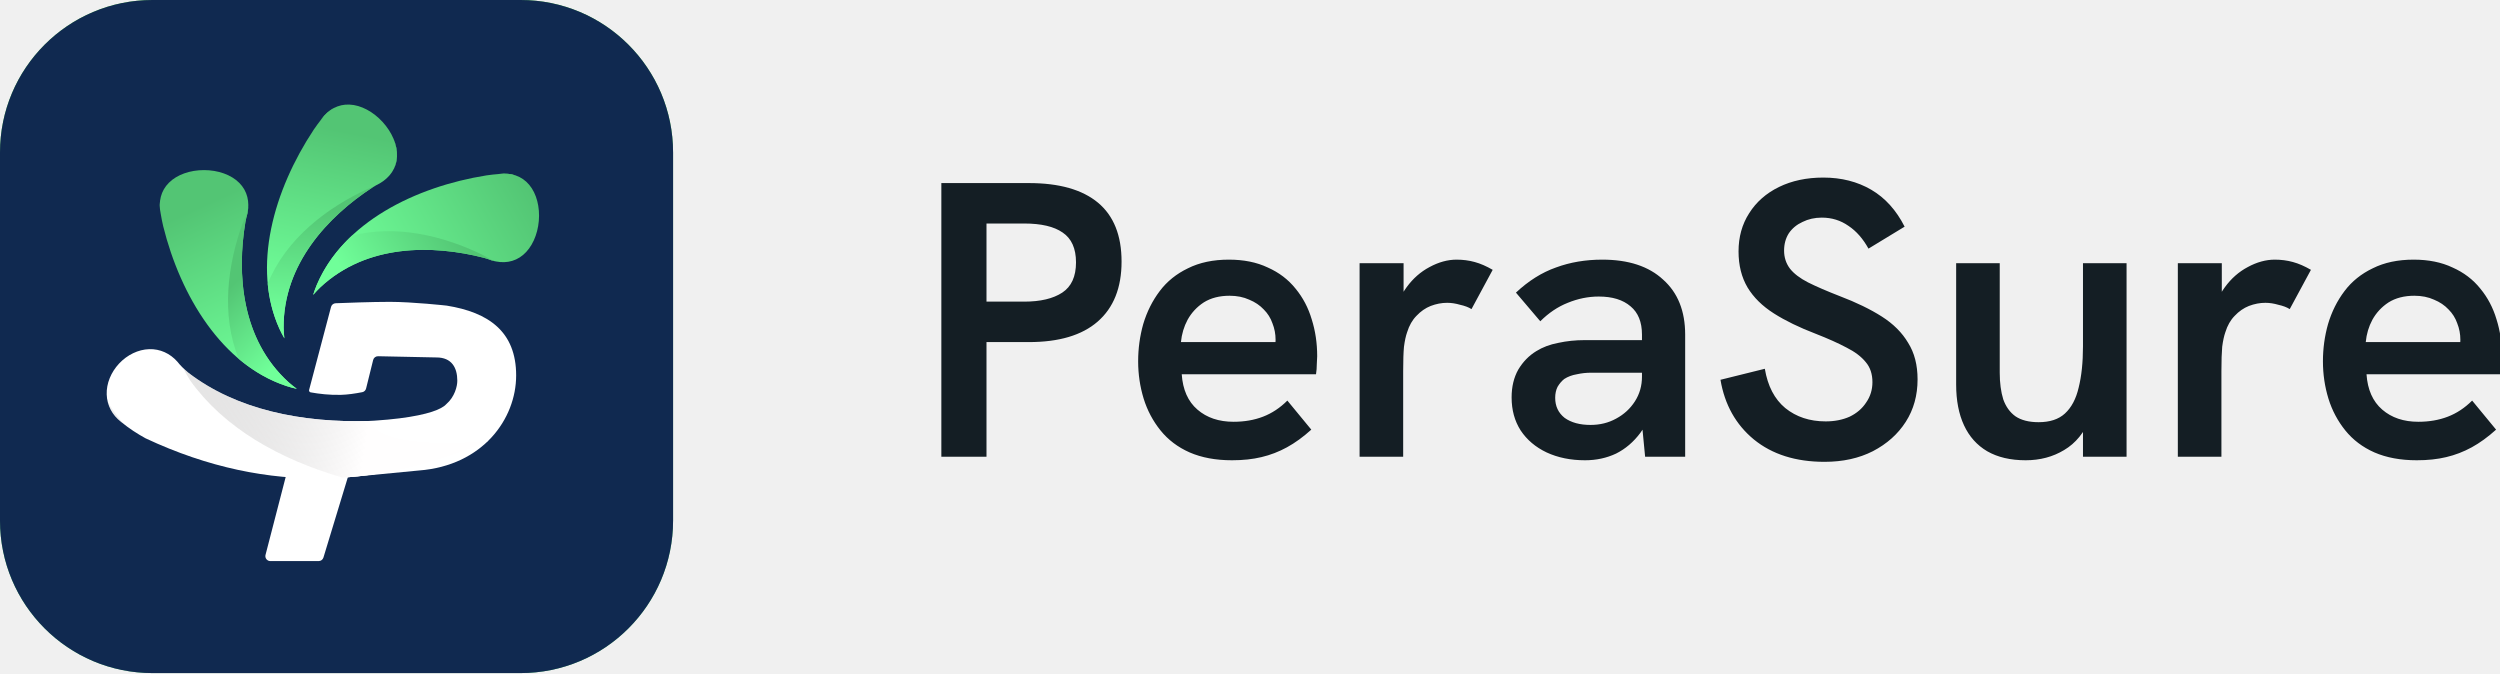
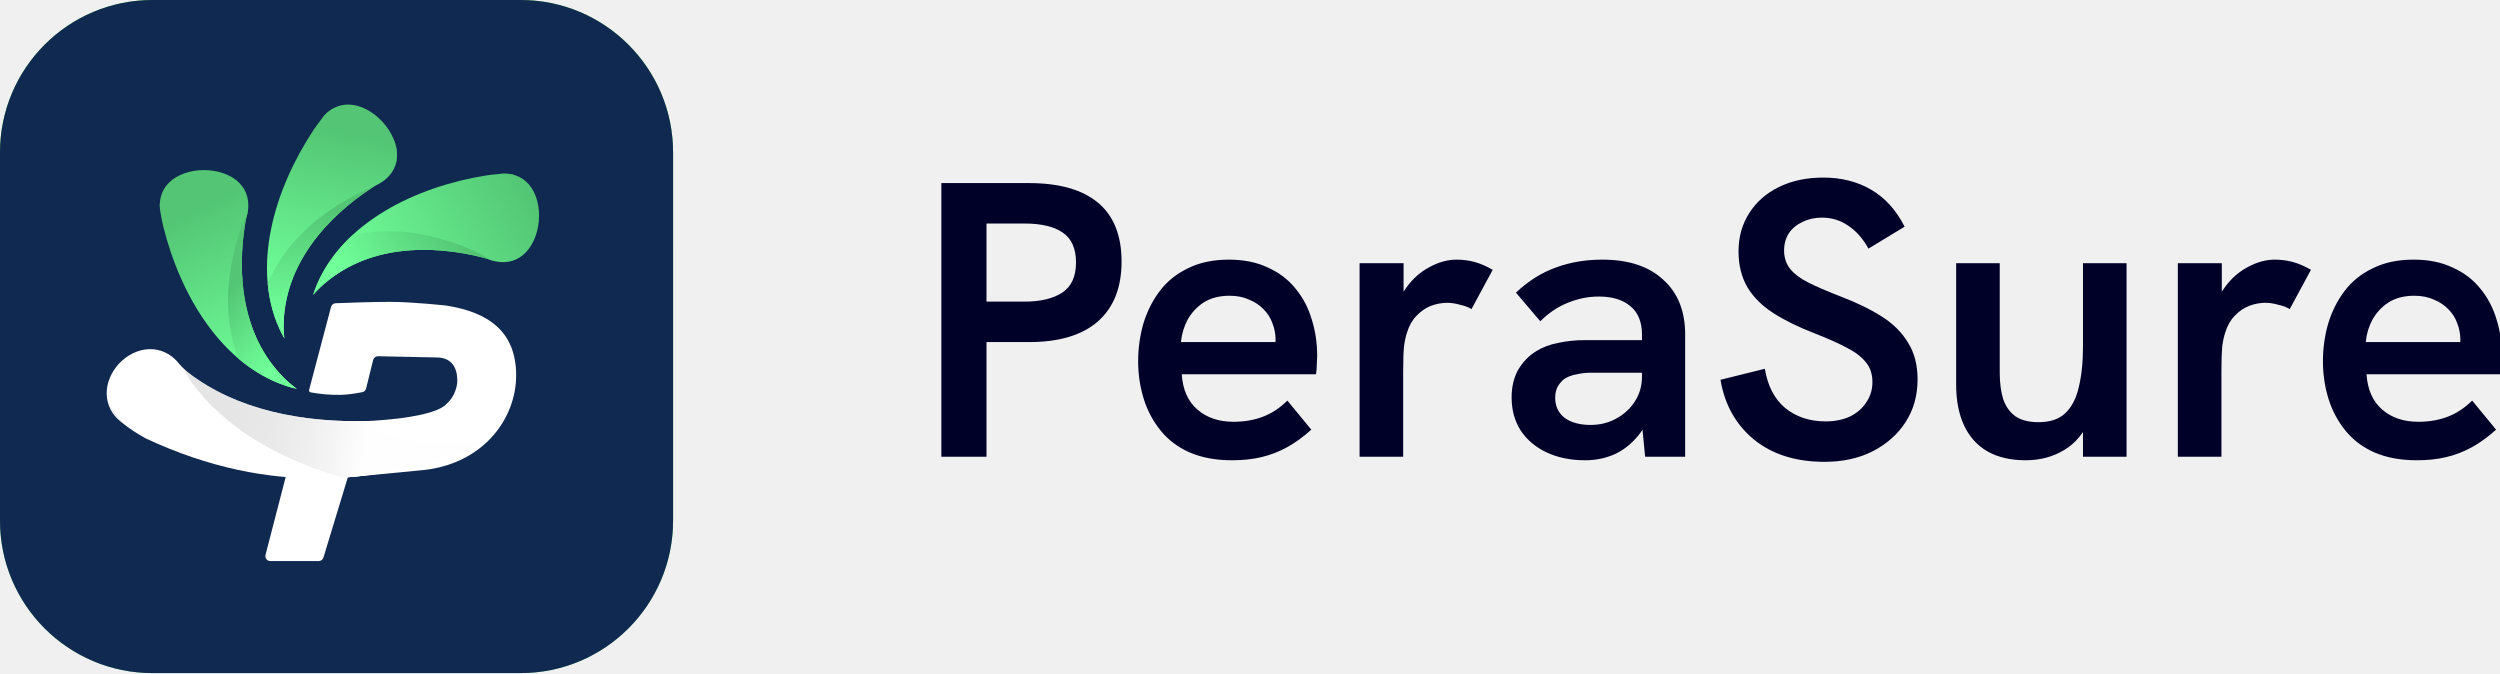
<svg xmlns="http://www.w3.org/2000/svg" width="104" height="28" viewBox="16 24 104 28" fill="none">
  <defs>
    <linearGradient id="paint0_linear_7842_2639" x1="30.013" y1="-26.426" x2="29.822" y2="52" gradientUnits="userSpaceOnUse">
      <stop stop-color="#6EE317" />
      <stop offset="1" stop-color="#53C575" />
    </linearGradient>
    <linearGradient id="paint1_linear_7842_2639" x1="27.322" y1="39.33" x2="24.26" y2="32.623" gradientUnits="userSpaceOnUse">
      <stop stop-color="#70FF99" />
      <stop offset="1" stop-color="#53C574" />
    </linearGradient>
    <linearGradient id="paint2_linear_7842_2639" x1="27.322" y1="39.329" x2="24.812" y2="36.671" gradientUnits="userSpaceOnUse">
      <stop stop-color="#70FF99" />
      <stop offset="1" stop-color="#53C574" />
    </linearGradient>
    <linearGradient id="paint3_linear_7842_2639" x1="28.25" y1="36.273" x2="29.637" y2="29.322" gradientUnits="userSpaceOnUse">
      <stop stop-color="#70FF99" />
      <stop offset="1" stop-color="#53C574" />
    </linearGradient>
    <linearGradient id="paint4_linear_7842_2639" x1="28.122" y1="37.151" x2="28.388" y2="32.595" gradientUnits="userSpaceOnUse">
      <stop stop-color="#70FF99" />
      <stop offset="1" stop-color="#53C574" />
    </linearGradient>
    <linearGradient id="paint5_linear_7842_2639" x1="30.312" y1="35.344" x2="37.707" y2="31.244" gradientUnits="userSpaceOnUse">
      <stop stop-color="#70FF99" />
      <stop offset="1" stop-color="#53C574" />
    </linearGradient>
    <linearGradient id="paint6_linear_7842_2639" x1="30.313" y1="35.345" x2="34.476" y2="32.711" gradientUnits="userSpaceOnUse">
      <stop stop-color="#70FF99" />
      <stop offset="1" stop-color="#53C574" />
    </linearGradient>
    <linearGradient id="paint7_linear_7842_2639" x1="31.273" y1="42.053" x2="18.275" y2="40.091" gradientUnits="userSpaceOnUse">
      <stop stop-color="#FFFEFE" />
      <stop offset="1" stop-color="#999898" stop-opacity="0" />
    </linearGradient>
  </defs>
  <path d="M16 30.344C16 26.84 18.84 24 22.344 24H37.656C41.16 24 44 26.84 44 30.344V45.656C44 49.16 41.16 52 37.656 52H22.344C18.84 52 16 49.16 16 45.656V30.344Z" fill="url(#paint0_linear_7842_2639)" />
  <path d="M16 30.344C16 26.84 18.84 24 22.344 24H37.656C41.16 24 44 26.84 44 30.344V45.656C44 49.16 41.16 52 37.656 52H22.344C18.84 52 16 49.16 16 45.656V30.344Z" fill="#102950" />
  <path d="M28.349 40.177C28.228 40.089 28.116 39.999 28.005 39.902C26.043 38.126 25.844 35.402 26.211 33.222C26.235 33.105 26.262 32.988 26.292 32.886C26.394 32.407 26.294 31.948 25.954 31.608C25.618 31.269 25.072 31.077 24.492 31.076C23.913 31.074 23.365 31.263 23.028 31.601C22.687 31.939 22.584 32.398 22.683 32.877C22.713 33.057 22.748 33.236 22.788 33.407C23.511 36.327 25.245 39.179 27.917 40.059C28.061 40.106 28.203 40.144 28.349 40.177Z" fill="url(#paint1_linear_7842_2639)" />
  <path d="M26.327 32.573C26.324 32.675 26.314 32.781 26.292 32.886C26.261 32.989 26.235 33.105 26.212 33.222C25.845 35.403 26.044 38.126 28.006 39.902C28.116 39.998 28.228 40.089 28.348 40.177C28.203 40.144 28.061 40.106 27.917 40.059C27.184 39.818 26.523 39.428 25.933 38.93C25.181 37.088 25.48 35 26.079 33.324C26.123 33.213 26.17 33.103 26.217 33.007C26.276 32.863 26.311 32.717 26.327 32.573ZM22.667 32.365C22.665 32.514 22.667 32.663 22.672 32.808C22.643 32.635 22.641 32.465 22.668 32.303C22.668 32.324 22.666 32.344 22.667 32.365Z" fill="url(#paint2_linear_7842_2639)" />
  <path d="M27.829 38.074C27.812 37.925 27.803 37.782 27.799 37.635C27.779 34.987 29.649 32.998 31.502 31.793C31.604 31.732 31.708 31.672 31.804 31.625C32.225 31.377 32.495 30.992 32.515 30.512C32.538 30.035 32.309 29.503 31.918 29.075C31.527 28.647 31.017 28.371 30.541 28.351C30.061 28.328 29.654 28.563 29.369 28.96C29.256 29.104 29.148 29.252 29.05 29.396C27.39 31.904 26.464 35.111 27.624 37.676C27.687 37.814 27.755 37.944 27.829 38.074Z" fill="url(#paint3_linear_7842_2639)" />
  <path d="M31.501 31.793C29.649 32.998 27.779 34.987 27.799 37.635C27.803 37.782 27.813 37.926 27.829 38.074C27.756 37.944 27.687 37.814 27.623 37.676C27.354 37.08 27.198 36.45 27.137 35.802C27.902 33.911 29.638 32.625 31.288 31.862C31.382 31.823 31.477 31.787 31.567 31.756C31.545 31.769 31.523 31.78 31.501 31.793ZM32.351 29.733C32.467 29.993 32.527 30.26 32.515 30.512C32.507 30.7 32.459 30.873 32.38 31.029C32.421 30.939 32.454 30.843 32.473 30.74C32.533 30.428 32.485 30.076 32.351 29.733ZM29.942 28.47C29.813 28.544 29.692 28.639 29.581 28.754C29.503 28.829 29.425 28.906 29.35 28.983C29.356 28.976 29.363 28.968 29.369 28.96C29.525 28.742 29.72 28.574 29.942 28.47Z" fill="url(#paint4_linear_7842_2639)" />
  <path d="M29.025 36.268C29.123 36.155 29.223 36.051 29.329 35.949C31.263 34.143 33.992 34.175 36.132 34.725C36.247 34.758 36.361 34.795 36.46 34.834C36.928 34.976 37.394 34.915 37.761 34.605C38.127 34.299 38.364 33.77 38.415 33.192C38.465 32.615 38.323 32.053 38.015 31.688C37.708 31.319 37.26 31.178 36.774 31.237C36.592 31.251 36.41 31.271 36.238 31.296C33.269 31.77 30.282 33.258 29.179 35.848C29.121 35.988 29.071 36.126 29.025 36.268Z" fill="url(#paint5_linear_7842_2639)" />
  <path d="M30.637 33.806C32.503 33.321 34.481 33.833 36.042 34.585C36.148 34.641 36.252 34.699 36.342 34.757C36.433 34.806 36.526 34.844 36.62 34.874C36.567 34.863 36.513 34.85 36.46 34.834C36.361 34.795 36.246 34.758 36.132 34.725C33.992 34.175 31.263 34.143 29.328 35.95C29.223 36.051 29.123 36.156 29.026 36.269C29.071 36.126 29.121 35.988 29.18 35.848C29.512 35.068 30.015 34.388 30.637 33.806ZM36.775 31.237C37.02 31.207 37.257 31.229 37.47 31.305C37.432 31.3 37.394 31.294 37.355 31.291C37.175 31.27 36.992 31.254 36.818 31.244C36.784 31.243 36.749 31.243 36.714 31.241C36.734 31.24 36.754 31.238 36.775 31.237Z" fill="url(#paint6_linear_7842_2639)" />
  <path d="M32.22 36.557C33.161 36.557 34.581 36.713 34.584 36.714C36.331 36.995 37.472 37.799 37.472 39.618C37.472 41.422 36.089 43.366 33.434 43.572L30.47 43.856L29.455 47.194C29.428 47.281 29.348 47.341 29.258 47.341H27.245C27.11 47.341 27.011 47.212 27.046 47.082L28.482 41.535C28.533 41.552 28.587 41.561 28.642 41.562C31.041 41.589 32.495 41.463 33.396 41.277C33.852 41.184 34.155 41.078 34.344 40.975C34.438 40.923 34.51 40.874 34.552 40.825C34.556 40.821 34.565 40.813 34.565 40.813C34.914 40.513 35.024 40.074 35.024 39.838C35.024 39.295 34.789 38.87 34.159 38.87L31.728 38.819C31.631 38.817 31.546 38.882 31.523 38.976L31.229 40.163C31.21 40.24 31.149 40.299 31.072 40.314C30.773 40.373 30.463 40.418 30.186 40.426C29.717 40.439 29.266 40.384 28.923 40.322C28.876 40.314 28.847 40.266 28.859 40.22L29.771 36.768C29.794 36.681 29.871 36.619 29.961 36.615C30.359 36.599 31.46 36.557 32.22 36.557Z" fill="white" />
  <path d="M22.204 38.525C22.658 38.51 23.075 38.703 23.378 39.045C23.49 39.19 23.649 39.35 23.832 39.502C25.828 41.039 28.555 41.607 31.443 41.513C31.443 41.516 31.444 41.519 31.444 41.522C31.551 42.276 33.667 42.608 36.316 42.333C32.071 44.184 27.292 44.693 22.054 42.233C21.712 42.044 21.375 41.829 21.033 41.548C20.672 41.268 20.453 40.865 20.439 40.41C20.423 39.956 20.615 39.487 20.954 39.124C21.294 38.761 21.75 38.54 22.204 38.525Z" fill="white" />
  <path d="M23.639 39.33C23.7 39.387 23.764 39.446 23.831 39.503C25.828 41.039 28.555 41.607 31.442 41.513C31.443 41.516 31.443 41.519 31.444 41.522C31.552 42.276 33.668 42.607 36.317 42.333C34.4 43.169 32.374 43.73 30.247 43.868C27.61 43.102 25.316 41.795 23.916 39.834C23.802 39.66 23.706 39.485 23.639 39.33ZM20.473 40.673C20.517 40.779 20.573 40.881 20.642 40.978C20.807 41.226 20.98 41.443 21.157 41.644C21.116 41.613 21.074 41.582 21.033 41.548C20.744 41.323 20.547 41.02 20.473 40.673Z" fill="url(#paint7_linear_7842_2639)" />
-   <path d="M55.16 43V31.616H58.802C60.065 31.616 61.023 31.888 61.677 32.432C62.33 32.977 62.657 33.793 62.657 34.882C62.657 35.971 62.325 36.804 61.66 37.381C61.007 37.948 60.054 38.231 58.802 38.231H57.038V43H55.16ZM57.038 36.548H58.606C59.281 36.548 59.809 36.423 60.19 36.173C60.571 35.922 60.762 35.503 60.762 34.915C60.762 34.338 60.577 33.924 60.207 33.674C59.847 33.423 59.314 33.298 58.606 33.298H57.038V36.548ZM67.251 43.147C66.576 43.147 65.988 43.038 65.487 42.82C64.997 42.603 64.594 42.298 64.278 41.906C63.962 41.514 63.728 41.073 63.576 40.583C63.423 40.082 63.347 39.565 63.347 39.031C63.347 38.497 63.418 37.98 63.559 37.479C63.712 36.968 63.941 36.51 64.246 36.107C64.55 35.704 64.942 35.389 65.421 35.16C65.901 34.92 66.467 34.801 67.12 34.801C67.741 34.801 68.28 34.91 68.737 35.127C69.205 35.334 69.592 35.628 69.897 36.009C70.202 36.38 70.425 36.804 70.567 37.283C70.719 37.762 70.795 38.274 70.795 38.819C70.795 38.895 70.79 39.004 70.779 39.145C70.779 39.287 70.768 39.428 70.746 39.57H65.16C65.204 40.212 65.421 40.702 65.814 41.04C66.206 41.378 66.706 41.546 67.316 41.546C67.763 41.546 68.171 41.476 68.541 41.334C68.911 41.192 69.249 40.969 69.554 40.664L70.55 41.873C70.213 42.178 69.875 42.423 69.537 42.608C69.2 42.793 68.846 42.929 68.476 43.016C68.117 43.103 67.708 43.147 67.251 43.147ZM69.015 38.655C69.037 38.568 69.047 38.481 69.047 38.394C69.058 38.307 69.064 38.22 69.064 38.133C69.064 37.893 69.02 37.664 68.933 37.447C68.857 37.229 68.737 37.038 68.574 36.875C68.41 36.701 68.209 36.565 67.969 36.467C67.73 36.358 67.458 36.303 67.153 36.303C66.728 36.303 66.369 36.396 66.075 36.581C65.792 36.766 65.569 37.006 65.405 37.3C65.253 37.583 65.16 37.893 65.127 38.231H69.603L69.015 38.655ZM72.559 43V34.948H74.389V37.12L74.046 37.169C74.1 36.701 74.258 36.292 74.519 35.944C74.781 35.585 75.097 35.307 75.467 35.111C75.848 34.904 76.224 34.801 76.594 34.801C76.855 34.801 77.106 34.833 77.345 34.899C77.585 34.964 77.835 35.073 78.096 35.225L77.214 36.859C77.095 36.782 76.937 36.723 76.741 36.679C76.556 36.625 76.376 36.597 76.202 36.597C75.973 36.597 75.744 36.641 75.516 36.728C75.298 36.815 75.102 36.951 74.928 37.136C74.754 37.311 74.623 37.539 74.536 37.822C74.481 37.975 74.438 38.176 74.405 38.427C74.383 38.666 74.372 39.004 74.372 39.439V43H72.559ZM84.437 43L84.306 41.644V37.92C84.306 37.398 84.148 37.006 83.832 36.744C83.516 36.472 83.076 36.336 82.509 36.336C82.074 36.336 81.644 36.423 81.219 36.597C80.805 36.761 80.424 37.017 80.076 37.365L79.063 36.173C79.586 35.683 80.141 35.334 80.729 35.127C81.317 34.91 81.959 34.801 82.656 34.801C83.745 34.801 84.589 35.078 85.188 35.634C85.798 36.178 86.103 36.94 86.103 37.92V43H84.437ZM81.938 43.147C81.339 43.147 80.805 43.038 80.337 42.82C79.88 42.603 79.52 42.298 79.259 41.906C79.008 41.514 78.883 41.056 78.883 40.534C78.883 40.087 78.976 39.701 79.161 39.374C79.357 39.047 79.607 38.791 79.912 38.606C80.174 38.443 80.478 38.329 80.827 38.263C81.175 38.187 81.54 38.149 81.921 38.149H84.453V39.505H82.183C81.987 39.505 81.791 39.526 81.595 39.57C81.399 39.603 81.224 39.668 81.072 39.766C80.963 39.853 80.871 39.962 80.794 40.093C80.729 40.223 80.696 40.376 80.696 40.55C80.696 40.898 80.827 41.176 81.088 41.383C81.361 41.579 81.72 41.677 82.166 41.677C82.558 41.677 82.912 41.59 83.228 41.416C83.555 41.241 83.816 41.002 84.012 40.697C84.208 40.392 84.306 40.049 84.306 39.668L84.861 40.566C84.731 41.133 84.524 41.612 84.241 42.004C83.957 42.385 83.62 42.673 83.228 42.869C82.836 43.054 82.406 43.147 81.938 43.147ZM91.9 43.212C90.702 43.212 89.722 42.902 88.96 42.281C88.209 41.661 87.746 40.833 87.572 39.799L89.417 39.341C89.537 40.06 89.82 40.604 90.267 40.975C90.724 41.345 91.285 41.53 91.949 41.53C92.319 41.53 92.651 41.465 92.945 41.334C93.239 41.192 93.468 40.996 93.631 40.746C93.806 40.496 93.893 40.212 93.893 39.897C93.893 39.559 93.8 39.281 93.615 39.064C93.43 38.835 93.163 38.634 92.815 38.459C92.466 38.274 92.042 38.084 91.541 37.888C90.855 37.626 90.272 37.343 89.793 37.038C89.314 36.733 88.949 36.374 88.699 35.96C88.448 35.536 88.323 35.035 88.323 34.458C88.323 33.859 88.47 33.331 88.764 32.873C89.058 32.405 89.472 32.04 90.005 31.779C90.539 31.518 91.154 31.387 91.851 31.387C92.602 31.387 93.267 31.556 93.844 31.893C94.421 32.231 94.884 32.743 95.232 33.429L93.729 34.343C93.501 33.93 93.223 33.614 92.896 33.396C92.57 33.167 92.2 33.053 91.786 33.053C91.492 33.053 91.225 33.113 90.985 33.233C90.746 33.342 90.555 33.499 90.414 33.706C90.283 33.913 90.218 34.153 90.218 34.425C90.218 34.708 90.299 34.959 90.463 35.176C90.626 35.383 90.876 35.574 91.214 35.748C91.562 35.922 92.004 36.113 92.537 36.32C93.223 36.581 93.806 36.864 94.285 37.169C94.764 37.474 95.129 37.839 95.379 38.263C95.64 38.677 95.771 39.183 95.771 39.782C95.771 40.447 95.608 41.035 95.281 41.546C94.954 42.058 94.497 42.466 93.909 42.771C93.332 43.065 92.662 43.212 91.9 43.212ZM100.267 43.147C99.635 43.147 99.102 43.022 98.666 42.771C98.242 42.521 97.921 42.162 97.703 41.693C97.485 41.225 97.376 40.659 97.376 39.995V34.948H99.189V39.505C99.189 39.929 99.238 40.3 99.336 40.615C99.445 40.92 99.614 41.154 99.842 41.318C100.082 41.481 100.403 41.563 100.806 41.563C101.274 41.563 101.639 41.443 101.9 41.203C102.173 40.953 102.363 40.594 102.472 40.125C102.592 39.646 102.652 39.075 102.652 38.41V34.948H104.465V43H102.652V41.269L102.962 41.383C102.712 41.993 102.347 42.439 101.868 42.722C101.4 43.005 100.866 43.147 100.267 43.147ZM106.598 43V34.948H108.427V37.12L108.084 37.169C108.139 36.701 108.296 36.292 108.558 35.944C108.819 35.585 109.135 35.307 109.505 35.111C109.886 34.904 110.262 34.801 110.632 34.801C110.893 34.801 111.144 34.833 111.383 34.899C111.623 34.964 111.873 35.073 112.135 35.225L111.253 36.859C111.133 36.782 110.975 36.723 110.779 36.679C110.594 36.625 110.414 36.597 110.24 36.597C110.011 36.597 109.783 36.641 109.554 36.728C109.336 36.815 109.14 36.951 108.966 37.136C108.792 37.311 108.661 37.539 108.574 37.822C108.52 37.975 108.476 38.176 108.443 38.427C108.422 38.666 108.411 39.004 108.411 39.439V43H106.598ZM116.538 43.147C115.863 43.147 115.275 43.038 114.774 42.82C114.284 42.603 113.881 42.298 113.565 41.906C113.249 41.514 113.015 41.073 112.863 40.583C112.71 40.082 112.634 39.565 112.634 39.031C112.634 38.497 112.705 37.98 112.847 37.479C112.999 36.968 113.228 36.51 113.533 36.107C113.837 35.704 114.229 35.389 114.709 35.16C115.188 34.92 115.754 34.801 116.407 34.801C117.028 34.801 117.567 34.91 118.024 35.127C118.492 35.334 118.879 35.628 119.184 36.009C119.489 36.38 119.712 36.804 119.854 37.283C120.006 37.762 120.082 38.274 120.082 38.819C120.082 38.895 120.077 39.004 120.066 39.145C120.066 39.287 120.055 39.428 120.033 39.57H114.447C114.491 40.212 114.709 40.702 115.101 41.04C115.493 41.378 115.993 41.546 116.603 41.546C117.05 41.546 117.458 41.476 117.828 41.334C118.198 41.192 118.536 40.969 118.841 40.664L119.837 41.873C119.5 42.178 119.162 42.423 118.825 42.608C118.487 42.793 118.133 42.929 117.763 43.016C117.404 43.103 116.995 43.147 116.538 43.147ZM118.302 38.655C118.324 38.568 118.335 38.481 118.335 38.394C118.345 38.307 118.351 38.22 118.351 38.133C118.351 37.893 118.307 37.664 118.22 37.447C118.144 37.229 118.024 37.038 117.861 36.875C117.698 36.701 117.496 36.565 117.257 36.467C117.017 36.358 116.745 36.303 116.44 36.303C116.015 36.303 115.656 36.396 115.362 36.581C115.079 36.766 114.856 37.006 114.692 37.3C114.54 37.583 114.447 37.893 114.415 38.231H118.89L118.302 38.655Z" fill="#141E24" />
+   <path d="M55.16 43V31.616H58.802C60.065 31.616 61.023 31.888 61.677 32.432C62.33 32.977 62.657 33.793 62.657 34.882C62.657 35.971 62.325 36.804 61.66 37.381C61.007 37.948 60.054 38.231 58.802 38.231H57.038V43H55.16ZM57.038 36.548H58.606C59.281 36.548 59.809 36.423 60.19 36.173C60.571 35.922 60.762 35.503 60.762 34.915C60.762 34.338 60.577 33.924 60.207 33.674C59.847 33.423 59.314 33.298 58.606 33.298H57.038V36.548ZM67.251 43.147C66.576 43.147 65.988 43.038 65.487 42.82C64.997 42.603 64.594 42.298 64.278 41.906C63.962 41.514 63.728 41.073 63.576 40.583C63.423 40.082 63.347 39.565 63.347 39.031C63.347 38.497 63.418 37.98 63.559 37.479C63.712 36.968 63.941 36.51 64.246 36.107C64.55 35.704 64.942 35.389 65.421 35.16C65.901 34.92 66.467 34.801 67.12 34.801C67.741 34.801 68.28 34.91 68.737 35.127C69.205 35.334 69.592 35.628 69.897 36.009C70.202 36.38 70.425 36.804 70.567 37.283C70.719 37.762 70.795 38.274 70.795 38.819C70.795 38.895 70.79 39.004 70.779 39.145C70.779 39.287 70.768 39.428 70.746 39.57H65.16C65.204 40.212 65.421 40.702 65.814 41.04C66.206 41.378 66.706 41.546 67.316 41.546C67.763 41.546 68.171 41.476 68.541 41.334C68.911 41.192 69.249 40.969 69.554 40.664L70.55 41.873C70.213 42.178 69.875 42.423 69.537 42.608C69.2 42.793 68.846 42.929 68.476 43.016C68.117 43.103 67.708 43.147 67.251 43.147ZM69.015 38.655C69.037 38.568 69.047 38.481 69.047 38.394C69.058 38.307 69.064 38.22 69.064 38.133C69.064 37.893 69.02 37.664 68.933 37.447C68.857 37.229 68.737 37.038 68.574 36.875C68.41 36.701 68.209 36.565 67.969 36.467C67.73 36.358 67.458 36.303 67.153 36.303C66.728 36.303 66.369 36.396 66.075 36.581C65.792 36.766 65.569 37.006 65.405 37.3C65.253 37.583 65.16 37.893 65.127 38.231H69.603L69.015 38.655ZM72.559 43V34.948H74.389V37.12L74.046 37.169C74.1 36.701 74.258 36.292 74.519 35.944C74.781 35.585 75.097 35.307 75.467 35.111C75.848 34.904 76.224 34.801 76.594 34.801C76.855 34.801 77.106 34.833 77.345 34.899C77.585 34.964 77.835 35.073 78.096 35.225L77.214 36.859C77.095 36.782 76.937 36.723 76.741 36.679C76.556 36.625 76.376 36.597 76.202 36.597C75.973 36.597 75.744 36.641 75.516 36.728C75.298 36.815 75.102 36.951 74.928 37.136C74.754 37.311 74.623 37.539 74.536 37.822C74.481 37.975 74.438 38.176 74.405 38.427C74.383 38.666 74.372 39.004 74.372 39.439V43H72.559ZM84.437 43L84.306 41.644V37.92C84.306 37.398 84.148 37.006 83.832 36.744C83.516 36.472 83.076 36.336 82.509 36.336C82.074 36.336 81.644 36.423 81.219 36.597C80.805 36.761 80.424 37.017 80.076 37.365L79.063 36.173C79.586 35.683 80.141 35.334 80.729 35.127C81.317 34.91 81.959 34.801 82.656 34.801C83.745 34.801 84.589 35.078 85.188 35.634C85.798 36.178 86.103 36.94 86.103 37.92V43H84.437ZM81.938 43.147C81.339 43.147 80.805 43.038 80.337 42.82C79.88 42.603 79.52 42.298 79.259 41.906C79.008 41.514 78.883 41.056 78.883 40.534C78.883 40.087 78.976 39.701 79.161 39.374C79.357 39.047 79.607 38.791 79.912 38.606C80.174 38.443 80.478 38.329 80.827 38.263C81.175 38.187 81.54 38.149 81.921 38.149H84.453V39.505H82.183C81.987 39.505 81.791 39.526 81.595 39.57C81.399 39.603 81.224 39.668 81.072 39.766C80.963 39.853 80.871 39.962 80.794 40.093C80.729 40.223 80.696 40.376 80.696 40.55C80.696 40.898 80.827 41.176 81.088 41.383C81.361 41.579 81.72 41.677 82.166 41.677C82.558 41.677 82.912 41.59 83.228 41.416C83.555 41.241 83.816 41.002 84.012 40.697C84.208 40.392 84.306 40.049 84.306 39.668L84.861 40.566C84.731 41.133 84.524 41.612 84.241 42.004C83.957 42.385 83.62 42.673 83.228 42.869C82.836 43.054 82.406 43.147 81.938 43.147ZM91.9 43.212C90.702 43.212 89.722 42.902 88.96 42.281C88.209 41.661 87.746 40.833 87.572 39.799L89.417 39.341C89.537 40.06 89.82 40.604 90.267 40.975C90.724 41.345 91.285 41.53 91.949 41.53C92.319 41.53 92.651 41.465 92.945 41.334C93.239 41.192 93.468 40.996 93.631 40.746C93.806 40.496 93.893 40.212 93.893 39.897C93.893 39.559 93.8 39.281 93.615 39.064C93.43 38.835 93.163 38.634 92.815 38.459C92.466 38.274 92.042 38.084 91.541 37.888C90.855 37.626 90.272 37.343 89.793 37.038C89.314 36.733 88.949 36.374 88.699 35.96C88.448 35.536 88.323 35.035 88.323 34.458C88.323 33.859 88.47 33.331 88.764 32.873C89.058 32.405 89.472 32.04 90.005 31.779C90.539 31.518 91.154 31.387 91.851 31.387C92.602 31.387 93.267 31.556 93.844 31.893C94.421 32.231 94.884 32.743 95.232 33.429L93.729 34.343C93.501 33.93 93.223 33.614 92.896 33.396C92.57 33.167 92.2 33.053 91.786 33.053C91.492 33.053 91.225 33.113 90.985 33.233C90.746 33.342 90.555 33.499 90.414 33.706C90.283 33.913 90.218 34.153 90.218 34.425C90.218 34.708 90.299 34.959 90.463 35.176C90.626 35.383 90.876 35.574 91.214 35.748C91.562 35.922 92.004 36.113 92.537 36.32C93.223 36.581 93.806 36.864 94.285 37.169C94.764 37.474 95.129 37.839 95.379 38.263C95.64 38.677 95.771 39.183 95.771 39.782C95.771 40.447 95.608 41.035 95.281 41.546C94.954 42.058 94.497 42.466 93.909 42.771C93.332 43.065 92.662 43.212 91.9 43.212ZM100.267 43.147C99.635 43.147 99.102 43.022 98.666 42.771C98.242 42.521 97.921 42.162 97.703 41.693C97.485 41.225 97.376 40.659 97.376 39.995V34.948H99.189V39.505C99.189 39.929 99.238 40.3 99.336 40.615C99.445 40.92 99.614 41.154 99.842 41.318C100.082 41.481 100.403 41.563 100.806 41.563C101.274 41.563 101.639 41.443 101.9 41.203C102.173 40.953 102.363 40.594 102.472 40.125C102.592 39.646 102.652 39.075 102.652 38.41V34.948H104.465V43H102.652V41.269L102.962 41.383C102.712 41.993 102.347 42.439 101.868 42.722C101.4 43.005 100.866 43.147 100.267 43.147ZM106.598 43V34.948H108.427V37.12L108.084 37.169C108.139 36.701 108.296 36.292 108.558 35.944C108.819 35.585 109.135 35.307 109.505 35.111C109.886 34.904 110.262 34.801 110.632 34.801C110.893 34.801 111.144 34.833 111.383 34.899C111.623 34.964 111.873 35.073 112.135 35.225L111.253 36.859C111.133 36.782 110.975 36.723 110.779 36.679C110.594 36.625 110.414 36.597 110.24 36.597C110.011 36.597 109.783 36.641 109.554 36.728C109.336 36.815 109.14 36.951 108.966 37.136C108.792 37.311 108.661 37.539 108.574 37.822C108.52 37.975 108.476 38.176 108.443 38.427C108.422 38.666 108.411 39.004 108.411 39.439V43H106.598ZM116.538 43.147C115.863 43.147 115.275 43.038 114.774 42.82C114.284 42.603 113.881 42.298 113.565 41.906C113.249 41.514 113.015 41.073 112.863 40.583C112.71 40.082 112.634 39.565 112.634 39.031C112.634 38.497 112.705 37.98 112.847 37.479C112.999 36.968 113.228 36.51 113.533 36.107C113.837 35.704 114.229 35.389 114.709 35.16C115.188 34.92 115.754 34.801 116.407 34.801C117.028 34.801 117.567 34.91 118.024 35.127C118.492 35.334 118.879 35.628 119.184 36.009C119.489 36.38 119.712 36.804 119.854 37.283C120.006 37.762 120.082 38.274 120.082 38.819C120.082 38.895 120.077 39.004 120.066 39.145C120.066 39.287 120.055 39.428 120.033 39.57H114.447C114.491 40.212 114.709 40.702 115.101 41.04C115.493 41.378 115.993 41.546 116.603 41.546C117.05 41.546 117.458 41.476 117.828 41.334C118.198 41.192 118.536 40.969 118.841 40.664L119.837 41.873C119.5 42.178 119.162 42.423 118.825 42.608C118.487 42.793 118.133 42.929 117.763 43.016C117.404 43.103 116.995 43.147 116.538 43.147ZM118.302 38.655C118.324 38.568 118.335 38.481 118.335 38.394C118.345 38.307 118.351 38.22 118.351 38.133C118.351 37.893 118.307 37.664 118.22 37.447C118.144 37.229 118.024 37.038 117.861 36.875C117.698 36.701 117.496 36.565 117.257 36.467C117.017 36.358 116.745 36.303 116.44 36.303C116.015 36.303 115.656 36.396 115.362 36.581C115.079 36.766 114.856 37.006 114.692 37.3C114.54 37.583 114.447 37.893 114.415 38.231H118.89L118.302 38.655Z" fill="#000128" />
</svg>
